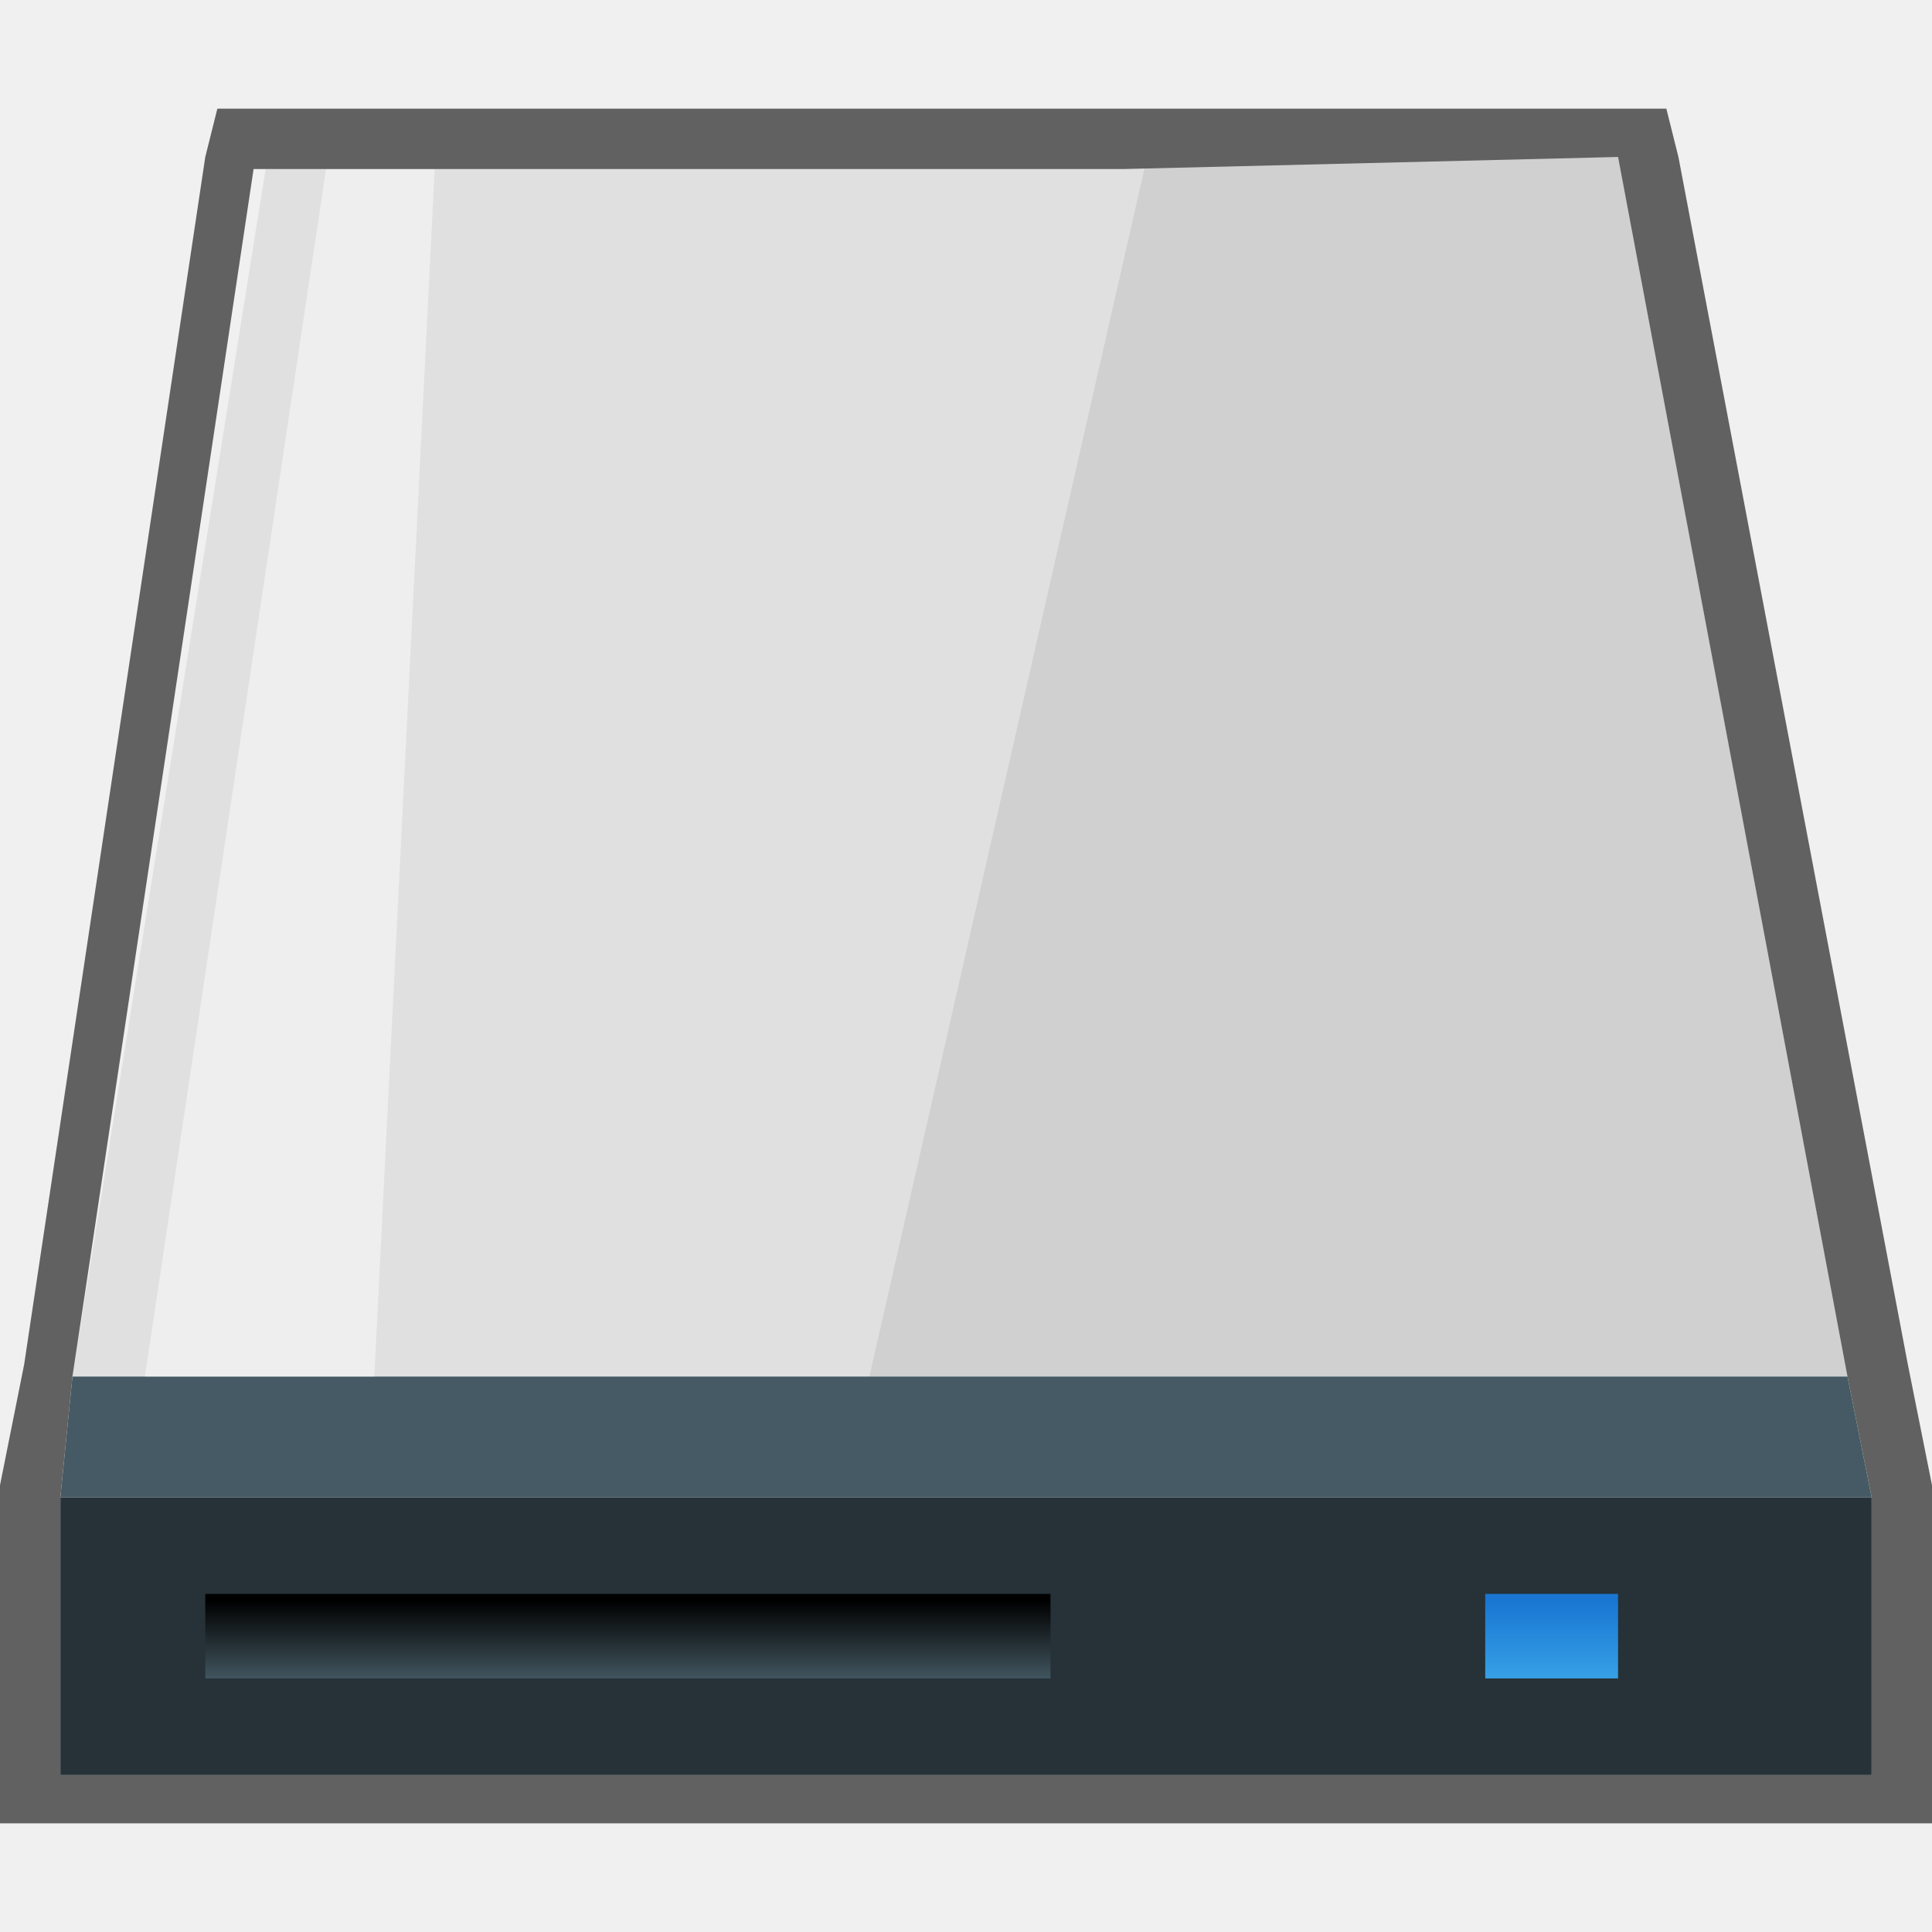
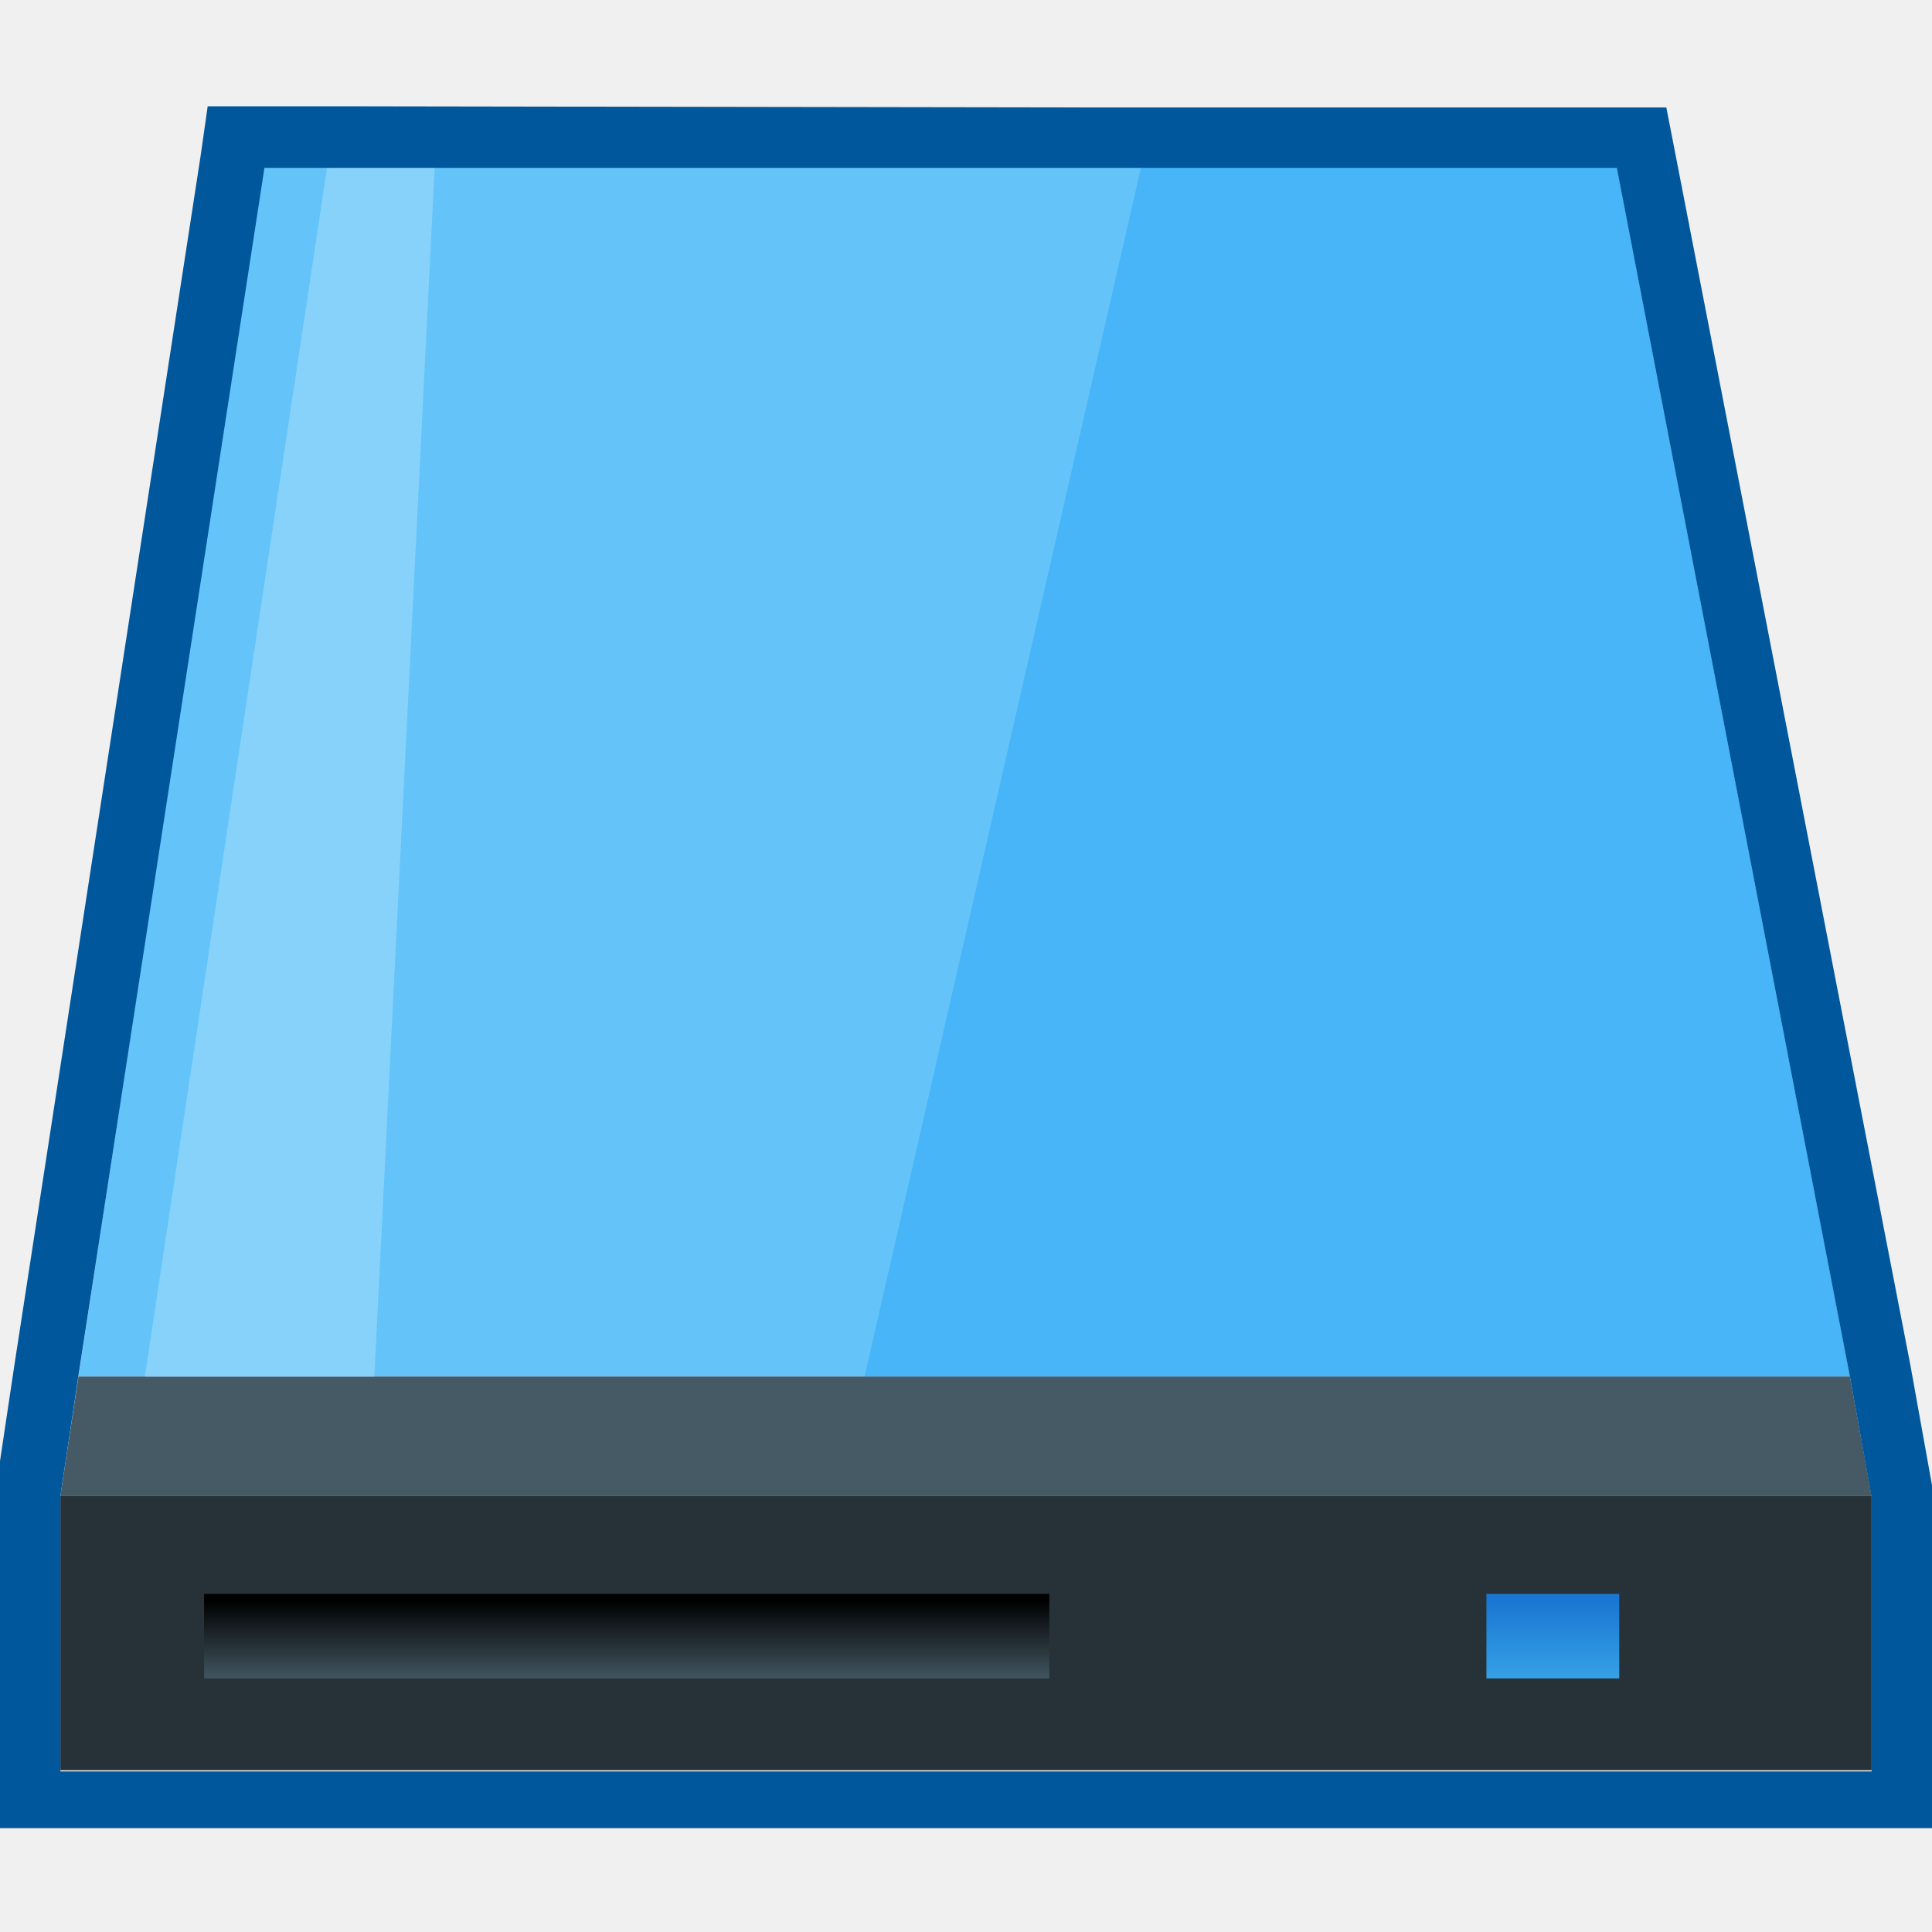
<svg xmlns="http://www.w3.org/2000/svg" version="1.1" id="图层_1" x="0px" y="0px" viewBox="0 0 16 16" style="enable-background:new 0 0 16 16;" xml:space="preserve">
-   <style type="text/css">
- 	.st0{fill:#263238;}
- 	.st1{fill:#E0E0E0;}
- 	.st2{opacity:0.25;fill:#9E9E9E;enable-background:new    ;}
- 	.st3{fill:#455A64;}
- 	.st4{opacity:0.45;fill:#FFFFFF;enable-background:new    ;}
- 	.st5{fill:url(#path14_1_);}
- 	.st6{fill:url(#path16_1_);}
- 	.st7{fill:#616161;}
- </style>
  <g id="开始菜单应用图标">
-     <g id="硬盘">
+     <g id="备份硬盘">
      <g id="_16">
        <g id="g4">
          <g id="g6">
-             <path id="path10" class="st0" d="M0.5,12.4v2.3h15v-2.3H0.5z" />
-             <polygon class="st1" points="15.3,11.4 13.4,1.3 2.2,1.4 0.6,11.4      " />
-             <polygon class="st2" points="15.3,11.4 13.4,1.3 9.5,1.3 7.2,11.4      " />
-             <polygon class="st3" points="0.6,11.4 0.5,12.4 15.5,12.4 15.3,11.4      " />
-             <polygon class="st4" points="3.1,11.4 3.6,1.4 2.7,1.4 1.2,11.4      " />
+             <path id="path10" style="fill:#263238;" d="M0.5,12.39v2.27h15v-2.27H0.5z" />
+             <polygon style="fill:#64C4F9;" points="15.32,11.4 13.38,1.34 2.18,1.38 0.65,11.4      " />
+             <polygon style="fill:#47B5F8;" points="15.32,11.4 13.38,1.34 9.46,1.34 7.16,11.4      " />
+             <polygon style="fill:#455A64;" points="0.65,11.4 0.5,12.39 15.5,12.39 15.32,11.4      " />
+             <polygon style="fill:#87D2FB;" points="3.1,11.4 3.6,1.38 2.71,1.38 1.2,11.4      " />
          </g>
          <g id="g12">
-             <linearGradient id="path14_1_" gradientUnits="userSpaceOnUse" x1="-2180.76" y1="4214.22" x2="-2180.76" y2="4213.54" gradientTransform="matrix(1 0 0 1 2185.95 -4200.31)">
+             <linearGradient id="path14_1_" gradientUnits="userSpaceOnUse" x1="-2180.76" y1="3822.22" x2="-2180.76" y2="3821.54" gradientTransform="matrix(1 0 0 1 2185.95 -3808.31)">
              <stop offset="0" style="stop-color:#455A64" />
              <stop offset="0.21" style="stop-color:#36474F" />
              <stop offset="1" style="stop-color:#000000" />
            </linearGradient>
-             <path id="path14" class="st5" d="M8.7,13.9h-7v-0.7h7V13.9z" />
-             <linearGradient id="path16_1_" gradientUnits="userSpaceOnUse" x1="-2173.09" y1="4214.22" x2="-2173.09" y2="4213.54" gradientTransform="matrix(1 0 0 1 2185.95 -4200.31)">
+             <path id="path14" style="fill:url(#path14_1_);" d="M8.69,13.9h-7v-0.7h7V13.9z" />
+             <linearGradient id="path16_1_" gradientUnits="userSpaceOnUse" x1="-2173.09" y1="3822.22" x2="-2173.09" y2="3821.54" gradientTransform="matrix(1 0 0 1 2185.95 -3808.31)">
              <stop offset="0" style="stop-color:#38A3E7" />
              <stop offset="1" style="stop-color:#1976D2" />
            </linearGradient>
-             <path id="path16" class="st6" d="M12.3,13.9h1.1v-0.7h-1.1V13.9z" />
+             <path id="path16" style="fill:url(#path16_1_);" d="M12.31,13.9h1.1v-0.7h-1.1V13.9z" />
          </g>
-           <path class="st7" d="M13.4,1.3l1.9,10.1l0.2,1v2.3h-15v-2.3l0.1-1l1.5-10h0.5h6.7L13.4,1.3 M13.8,0.9H9.1l-6.3,0h-1L1.7,1.3      l-1.5,10l-0.2,1v2.8h16v-2.8l-0.2-1L13.9,1.3L13.8,0.9L13.8,0.9z" />
+           <path style="fill:#01579B;" d="M13.38,1.34l1.94,10.06l0.18,1v2.27h-15v-2.28l0.15-1l1.54-10h0.54h6.74h3.92 M13.8,0.89H9.06      L2.72,0.88h-1L1.66,1.3l-1.54,10l-0.15,1v2.84H16V12.3l-0.18-1L13.87,1.25l-0.08-0.41L13.8,0.89z" />
        </g>
      </g>
    </g>
  </g>
</svg>
